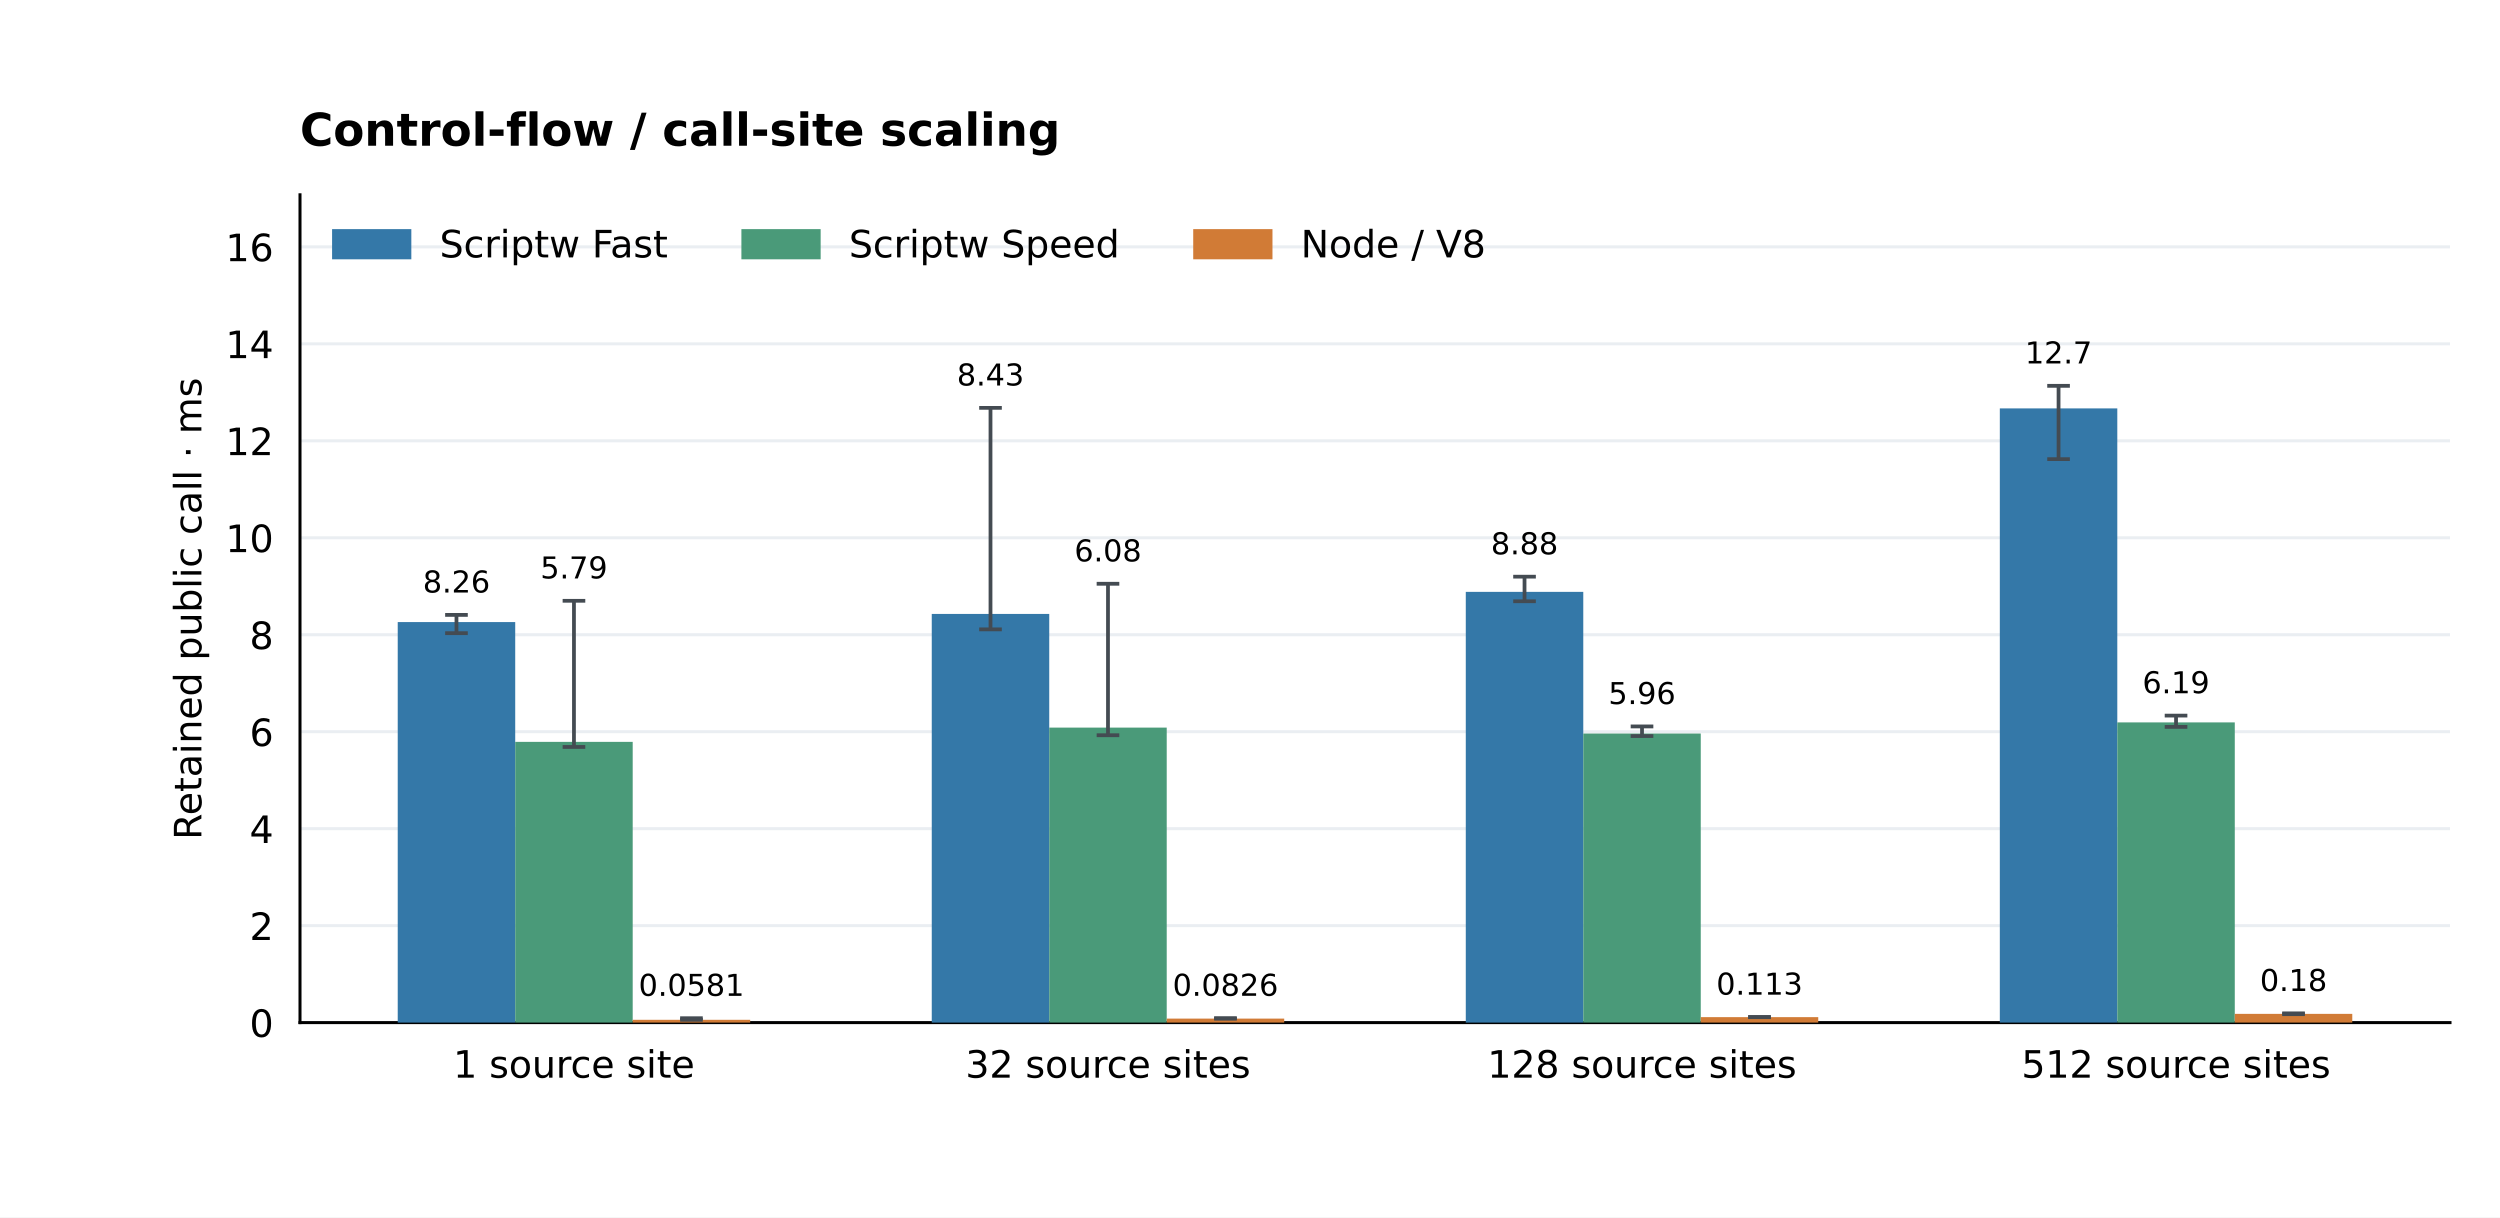
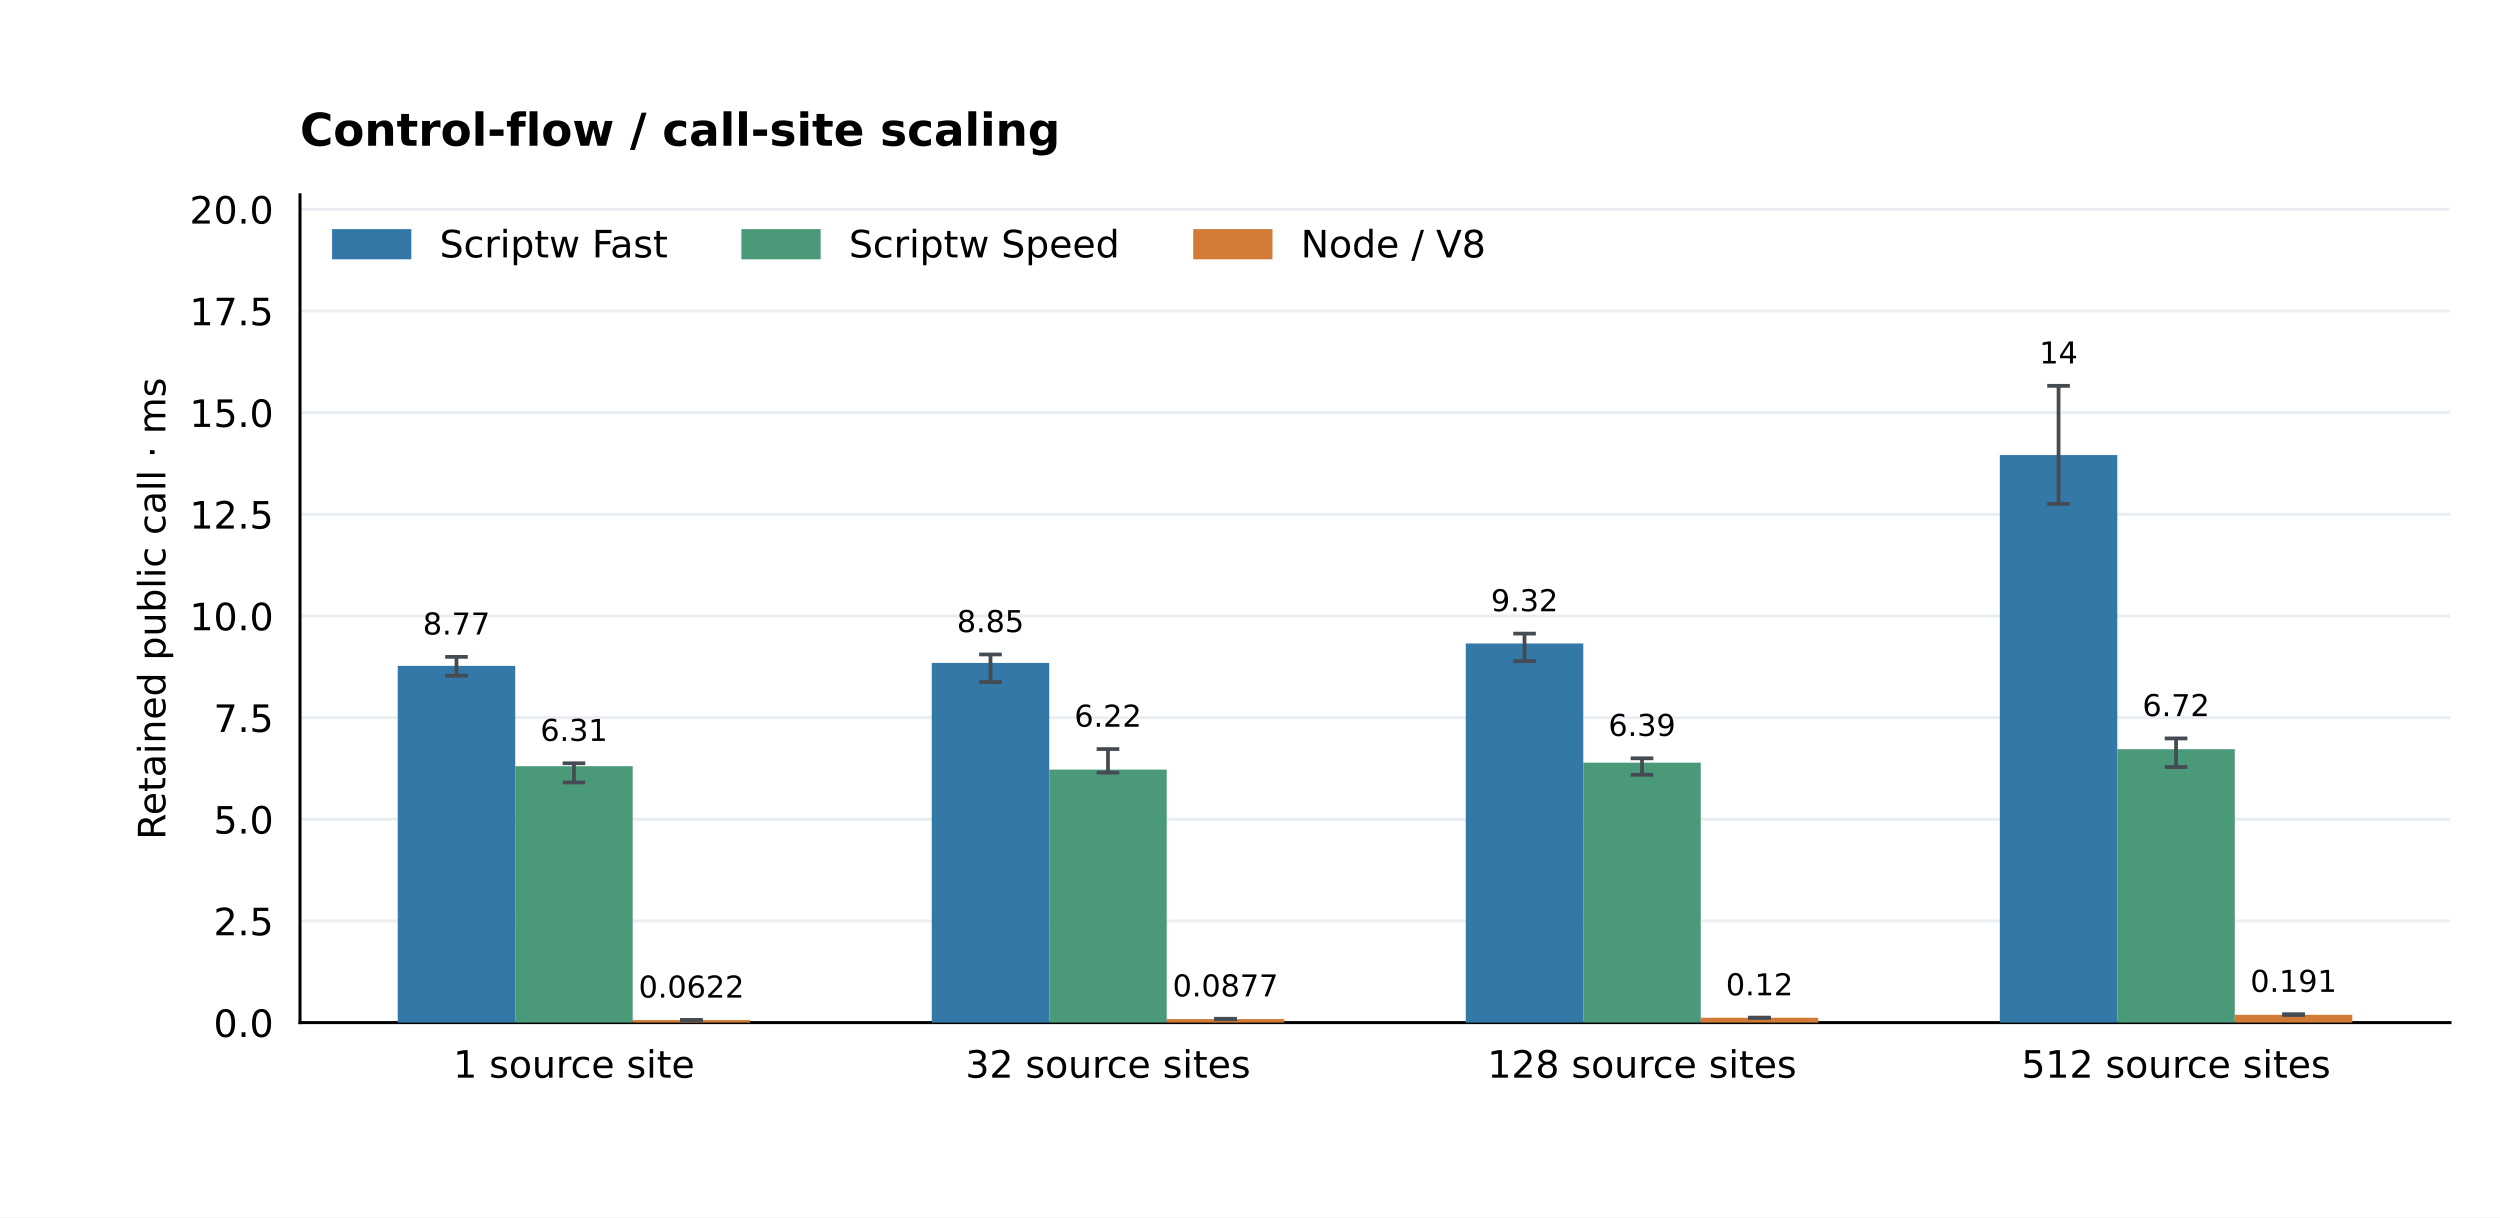
<svg xmlns="http://www.w3.org/2000/svg" xmlns:xlink="http://www.w3.org/1999/xlink" width="662.4pt" height="322.56pt" viewBox="0 0 662.4 322.56" version="1.1">
  <defs>
    <style type="text/css">*{stroke-linejoin: round; stroke-linecap: butt}</style>
  </defs>
  <g id="figure_1">
    <g id="patch_1">
      <path d="M 0 322.56 L 662.4 322.56 L 662.4 0 L 0 0 z " style="fill: #ffffff" />
    </g>
    <g id="axes_1">
      <g id="patch_2">
        <path d="M 79.488 270.95 L 649.152 270.95 L 649.152 51.61 L 79.488 51.61 z " style="fill: #ffffff" />
      </g>
      <g id="matplotlib.axis_1">
        <g id="xtick_1">
          <g id="line2d_1" />
          <g id="text_1">
            <text style="font-size: 10px; font-family: 'DejaVu Sans'; text-anchor: middle" x="152.076" y="285.549" transform="rotate(-0 152.0756 285.5488)">1 source site</text>
          </g>
        </g>
        <g id="xtick_2">
          <g id="line2d_2" />
          <g id="text_2">
            <text style="font-size: 10px; font-family: 'DejaVu Sans'; text-anchor: middle" x="293.572" y="285.549" transform="rotate(-0 293.5719 285.5488)">32 source sites</text>
          </g>
        </g>
        <g id="xtick_3">
          <g id="line2d_3" />
          <g id="text_3">
            <text style="font-size: 10px; font-family: 'DejaVu Sans'; text-anchor: middle" x="435.068" y="285.549" transform="rotate(-0 435.0681 285.5488)">128 source sites</text>
          </g>
        </g>
        <g id="xtick_4">
          <g id="line2d_4" />
          <g id="text_4">
            <text style="font-size: 10px; font-family: 'DejaVu Sans'; text-anchor: middle" x="576.564" y="285.549" transform="rotate(-0 576.5644 285.5488)">512 source sites</text>
          </g>
        </g>
      </g>
      <g id="matplotlib.axis_2">
        <g id="ytick_1">
          <g id="line2d_5">
            <path d="M 79.488 270.95 L 649.152 270.95 " clip-path="url(#p9133a83681)" style="fill: none; stroke: #eaeef2; stroke-width: 0.8; stroke-linecap: square" />
          </g>
          <g id="line2d_6" />
          <g id="text_5">
-             <text style="font-size: 10px; font-family: 'DejaVu Sans'; text-anchor: end" x="72.488" y="274.749" transform="rotate(-0 72.488 274.7492)">0</text>
+             <text style="font-size: 10px; font-family: 'DejaVu Sans'; text-anchor: end" x="72.488" y="274.749" transform="rotate(-0 72.488 274.7492)">0.0</text>
          </g>
        </g>
        <g id="ytick_2">
          <g id="line2d_7">
-             <path d="M 79.488 245.258 L 649.152 245.258 " clip-path="url(#p9133a83681)" style="fill: none; stroke: #eaeef2; stroke-width: 0.8; stroke-linecap: square" />
+             <path d="M 79.488 244.013 L 649.152 244.013 " clip-path="url(#p9133a83681)" style="fill: none; stroke: #eaeef2; stroke-width: 0.8; stroke-linecap: square" />
          </g>
          <g id="line2d_8" />
          <g id="text_6">
-             <text style="font-size: 10px; font-family: 'DejaVu Sans'; text-anchor: end" x="72.488" y="249.057" transform="rotate(-0 72.488 249.0567)">2</text>
+             <text style="font-size: 10px; font-family: 'DejaVu Sans'; text-anchor: end" x="72.488" y="247.812" transform="rotate(-0 72.488 247.812)">2.5</text>
          </g>
        </g>
        <g id="ytick_3">
          <g id="line2d_9">
-             <path d="M 79.488 219.565 L 649.152 219.565 " clip-path="url(#p9133a83681)" style="fill: none; stroke: #eaeef2; stroke-width: 0.8; stroke-linecap: square" />
+             <path d="M 79.488 217.076 L 649.152 217.076 " clip-path="url(#p9133a83681)" style="fill: none; stroke: #eaeef2; stroke-width: 0.8; stroke-linecap: square" />
          </g>
          <g id="line2d_10" />
          <g id="text_7">
-             <text style="font-size: 10px; font-family: 'DejaVu Sans'; text-anchor: end" x="72.488" y="223.364" transform="rotate(-0 72.488 223.3641)">4</text>
+             <text style="font-size: 10px; font-family: 'DejaVu Sans'; text-anchor: end" x="72.488" y="220.875" transform="rotate(-0 72.488 220.8748)">5.0</text>
          </g>
        </g>
        <g id="ytick_4">
          <g id="line2d_11">
-             <path d="M 79.488 193.873 L 649.152 193.873 " clip-path="url(#p9133a83681)" style="fill: none; stroke: #eaeef2; stroke-width: 0.8; stroke-linecap: square" />
+             <path d="M 79.488 190.139 L 649.152 190.139 " clip-path="url(#p9133a83681)" style="fill: none; stroke: #eaeef2; stroke-width: 0.8; stroke-linecap: square" />
          </g>
          <g id="line2d_12" />
          <g id="text_8">
-             <text style="font-size: 10px; font-family: 'DejaVu Sans'; text-anchor: end" x="72.488" y="197.672" transform="rotate(-0 72.488 197.6716)">6</text>
+             <text style="font-size: 10px; font-family: 'DejaVu Sans'; text-anchor: end" x="72.488" y="193.938" transform="rotate(-0 72.488 193.9376)">7.5</text>
          </g>
        </g>
        <g id="ytick_5">
          <g id="line2d_13">
-             <path d="M 79.488 168.18 L 649.152 168.18 " clip-path="url(#p9133a83681)" style="fill: none; stroke: #eaeef2; stroke-width: 0.8; stroke-linecap: square" />
+             <path d="M 79.488 163.202 L 649.152 163.202 " clip-path="url(#p9133a83681)" style="fill: none; stroke: #eaeef2; stroke-width: 0.8; stroke-linecap: square" />
          </g>
          <g id="line2d_14" />
          <g id="text_9">
-             <text style="font-size: 10px; font-family: 'DejaVu Sans'; text-anchor: end" x="72.488" y="171.979" transform="rotate(-0 72.488 171.979)">8</text>
+             <text style="font-size: 10px; font-family: 'DejaVu Sans'; text-anchor: end" x="72.488" y="167" transform="rotate(-0 72.488 167.0004)">10.0</text>
          </g>
        </g>
        <g id="ytick_6">
          <g id="line2d_15">
-             <path d="M 79.488 142.488 L 649.152 142.488 " clip-path="url(#p9133a83681)" style="fill: none; stroke: #eaeef2; stroke-width: 0.8; stroke-linecap: square" />
+             <path d="M 79.488 136.264 L 649.152 136.264 " clip-path="url(#p9133a83681)" style="fill: none; stroke: #eaeef2; stroke-width: 0.8; stroke-linecap: square" />
          </g>
          <g id="line2d_16" />
          <g id="text_10">
-             <text style="font-size: 10px; font-family: 'DejaVu Sans'; text-anchor: end" x="72.488" y="146.286" transform="rotate(-0 72.488 146.2865)">10</text>
+             <text style="font-size: 10px; font-family: 'DejaVu Sans'; text-anchor: end" x="72.488" y="140.063" transform="rotate(-0 72.488 140.0631)">12.5</text>
          </g>
        </g>
        <g id="ytick_7">
          <g id="line2d_17">
-             <path d="M 79.488 116.795 L 649.152 116.795 " clip-path="url(#p9133a83681)" style="fill: none; stroke: #eaeef2; stroke-width: 0.8; stroke-linecap: square" />
+             <path d="M 79.488 109.327 L 649.152 109.327 " clip-path="url(#p9133a83681)" style="fill: none; stroke: #eaeef2; stroke-width: 0.8; stroke-linecap: square" />
          </g>
          <g id="line2d_18" />
          <g id="text_11">
-             <text style="font-size: 10px; font-family: 'DejaVu Sans'; text-anchor: end" x="72.488" y="120.594" transform="rotate(-0 72.488 120.5939)">12</text>
+             <text style="font-size: 10px; font-family: 'DejaVu Sans'; text-anchor: end" x="72.488" y="113.126" transform="rotate(-0 72.488 113.1259)">15.0</text>
          </g>
        </g>
        <g id="ytick_8">
          <g id="line2d_19">
-             <path d="M 79.488 91.103 L 649.152 91.103 " clip-path="url(#p9133a83681)" style="fill: none; stroke: #eaeef2; stroke-width: 0.8; stroke-linecap: square" />
+             <path d="M 79.488 82.39 L 649.152 82.39 " clip-path="url(#p9133a83681)" style="fill: none; stroke: #eaeef2; stroke-width: 0.8; stroke-linecap: square" />
          </g>
          <g id="line2d_20" />
          <g id="text_12">
-             <text style="font-size: 10px; font-family: 'DejaVu Sans'; text-anchor: end" x="72.488" y="94.901" transform="rotate(-0 72.488 94.90137)">14</text>
+             <text style="font-size: 10px; font-family: 'DejaVu Sans'; text-anchor: end" x="72.488" y="86.189" transform="rotate(-0 72.488 86.18871)">17.5</text>
          </g>
        </g>
        <g id="ytick_9">
          <g id="line2d_21">
-             <path d="M 79.488 65.41 L 649.152 65.41 " clip-path="url(#p9133a83681)" style="fill: none; stroke: #eaeef2; stroke-width: 0.8; stroke-linecap: square" />
+             <path d="M 79.488 55.453 L 649.152 55.453 " clip-path="url(#p9133a83681)" style="fill: none; stroke: #eaeef2; stroke-width: 0.8; stroke-linecap: square" />
          </g>
          <g id="line2d_22" />
          <g id="text_13">
-             <text style="font-size: 10px; font-family: 'DejaVu Sans'; text-anchor: end" x="72.488" y="69.209" transform="rotate(-0 72.488 69.20882)">16</text>
+             <text style="font-size: 10px; font-family: 'DejaVu Sans'; text-anchor: end" x="72.488" y="59.251" transform="rotate(-0 72.488 59.25149)">20.0</text>
          </g>
        </g>
        <g id="text_14">
-           <text style="font-size: 10px; font-family: 'DejaVu Sans'; text-anchor: middle" x="53.361" y="161.28" transform="rotate(-90 53.36066 161.28)">Retained public call · ms</text>
+           <text style="font-size: 10px; font-family: 'DejaVu Sans'; text-anchor: middle" x="43.82" y="161.28" transform="rotate(-90 43.82003 161.28)">Retained public call · ms</text>
        </g>
      </g>
      <g id="patch_3">
        <path d="M 79.488 270.95 L 79.488 51.61 " style="fill: none; stroke: #000000; stroke-width: 0.8; stroke-linejoin: miter; stroke-linecap: square" />
      </g>
      <g id="patch_4">
        <path d="M 79.488 270.95 L 649.152 270.95 " style="fill: none; stroke: #000000; stroke-width: 0.8; stroke-linejoin: miter; stroke-linecap: square" />
      </g>
      <g id="patch_5">
-         <path d="M 105.382 270.95 L 136.511 270.95 L 136.511 164.83 L 105.382 164.83 z " clip-path="url(#p9133a83681)" style="fill: #3478a8" />
+         <path d="M 105.382 270.95 L 136.511 270.95 L 136.511 176.432 L 105.382 176.432 z " clip-path="url(#p9133a83681)" style="fill: #3478a8" />
      </g>
      <g id="text_15">
-         <text style="font-size: 8px; font-family: 'DejaVu Sans'; text-anchor: middle" x="120.946" y="156.997" transform="rotate(-0 120.9464 156.9967)">8.26</text>
+         <text style="font-size: 8px; font-family: 'DejaVu Sans'; text-anchor: middle" x="120.946" y="168.124" transform="rotate(-0 120.9464 168.1245)">8.77</text>
      </g>
      <g id="patch_6">
-         <path d="M 246.878 270.95 L 278.007 270.95 L 278.007 162.669 L 246.878 162.669 z " clip-path="url(#p9133a83681)" style="fill: #3478a8" />
+         <path d="M 246.878 270.95 L 278.007 270.95 L 278.007 175.644 L 246.878 175.644 z " clip-path="url(#p9133a83681)" style="fill: #3478a8" />
      </g>
      <g id="text_16">
-         <text style="font-size: 8px; font-family: 'DejaVu Sans'; text-anchor: middle" x="262.443" y="102.143" transform="rotate(-0 262.4427 102.1429)">8.43</text>
+         <text style="font-size: 8px; font-family: 'DejaVu Sans'; text-anchor: middle" x="262.443" y="167.486" transform="rotate(-0 262.4427 167.4861)">8.85</text>
      </g>
      <g id="patch_7">
-         <path d="M 388.374 270.95 L 419.504 270.95 L 419.504 156.823 L 388.374 156.823 z " clip-path="url(#p9133a83681)" style="fill: #3478a8" />
+         <path d="M 388.374 270.95 L 419.504 270.95 L 419.504 170.497 L 388.374 170.497 z " clip-path="url(#p9133a83681)" style="fill: #3478a8" />
      </g>
      <g id="text_17">
-         <text style="font-size: 8px; font-family: 'DejaVu Sans'; text-anchor: middle" x="403.939" y="146.871" transform="rotate(-0 403.939 146.8713)">8.88</text>
+         <text style="font-size: 8px; font-family: 'DejaVu Sans'; text-anchor: middle" x="403.939" y="161.956" transform="rotate(-0 403.939 161.956)">9.32</text>
      </g>
      <g id="patch_8">
-         <path d="M 529.871 270.95 L 561 270.95 L 561 108.201 L 529.871 108.201 z " clip-path="url(#p9133a83681)" style="fill: #3478a8" />
+         <path d="M 529.871 270.95 L 561 270.95 L 561 120.58 L 529.871 120.58 z " clip-path="url(#p9133a83681)" style="fill: #3478a8" />
      </g>
      <g id="text_18">
-         <text style="font-size: 8px; font-family: 'DejaVu Sans'; text-anchor: middle" x="545.435" y="96.305" transform="rotate(-0 545.4352 96.30483)">12.7</text>
+         <text style="font-size: 8px; font-family: 'DejaVu Sans'; text-anchor: middle" x="545.435" y="96.305" transform="rotate(-0 545.4352 96.30483)">14</text>
      </g>
      <g id="patch_9">
-         <path d="M 136.511 270.95 L 167.64 270.95 L 167.64 196.573 L 136.511 196.573 z " clip-path="url(#p9133a83681)" style="fill: #4a9a79" />
+         <path d="M 136.511 270.95 L 167.64 270.95 L 167.64 203.008 L 136.511 203.008 z " clip-path="url(#p9133a83681)" style="fill: #4a9a79" />
      </g>
      <g id="text_19">
-         <text style="font-size: 8px; font-family: 'DejaVu Sans'; text-anchor: middle" x="152.076" y="153.263" transform="rotate(-0 152.0756 153.2632)">5.79</text>
+         <text style="font-size: 8px; font-family: 'DejaVu Sans'; text-anchor: middle" x="152.076" y="196.311" transform="rotate(-0 152.0756 196.3106)">6.31</text>
      </g>
      <g id="patch_10">
-         <path d="M 278.007 270.95 L 309.136 270.95 L 309.136 192.792 L 278.007 192.792 z " clip-path="url(#p9133a83681)" style="fill: #4a9a79" />
+         <path d="M 278.007 270.95 L 309.136 270.95 L 309.136 203.908 L 278.007 203.908 z " clip-path="url(#p9133a83681)" style="fill: #4a9a79" />
      </g>
      <g id="text_20">
-         <text style="font-size: 8px; font-family: 'DejaVu Sans'; text-anchor: middle" x="293.572" y="148.754" transform="rotate(-0 293.5719 148.7539)">6.08</text>
+         <text style="font-size: 8px; font-family: 'DejaVu Sans'; text-anchor: middle" x="293.572" y="192.548" transform="rotate(-0 293.5719 192.5479)">6.22</text>
      </g>
      <g id="patch_11">
-         <path d="M 419.504 270.95 L 450.633 270.95 L 450.633 194.354 L 419.504 194.354 z " clip-path="url(#p9133a83681)" style="fill: #4a9a79" />
+         <path d="M 419.504 270.95 L 450.633 270.95 L 450.633 202.079 L 419.504 202.079 z " clip-path="url(#p9133a83681)" style="fill: #4a9a79" />
      </g>
      <g id="text_21">
-         <text style="font-size: 8px; font-family: 'DejaVu Sans'; text-anchor: middle" x="435.068" y="186.556" transform="rotate(-0 435.0681 186.5559)">5.96</text>
+         <text style="font-size: 8px; font-family: 'DejaVu Sans'; text-anchor: middle" x="435.068" y="194.998" transform="rotate(-0 435.0681 194.9978)">6.39</text>
      </g>
      <g id="patch_12">
-         <path d="M 561 270.95 L 592.129 270.95 L 592.129 191.408 L 561 191.408 z " clip-path="url(#p9133a83681)" style="fill: #4a9a79" />
+         <path d="M 561 270.95 L 592.129 270.95 L 592.129 198.514 L 561 198.514 z " clip-path="url(#p9133a83681)" style="fill: #4a9a79" />
      </g>
      <g id="text_22">
-         <text style="font-size: 8px; font-family: 'DejaVu Sans'; text-anchor: middle" x="576.564" y="183.682" transform="rotate(-0 576.5644 183.6823)">6.19</text>
+         <text style="font-size: 8px; font-family: 'DejaVu Sans'; text-anchor: middle" x="576.564" y="189.739" transform="rotate(-0 576.5644 189.739)">6.72</text>
      </g>
      <g id="patch_13">
-         <path d="M 167.64 270.95 L 198.769 270.95 L 198.769 270.204 L 167.64 270.204 z " clip-path="url(#p9133a83681)" style="fill: #d17b36" />
+         <path d="M 167.64 270.95 L 198.769 270.95 L 198.769 270.28 L 167.64 270.28 z " clip-path="url(#p9133a83681)" style="fill: #d17b36" />
      </g>
      <g id="text_23">
-         <text style="font-size: 8px; font-family: 'DejaVu Sans'; text-anchor: middle" x="183.205" y="263.86" transform="rotate(-0 183.2048 263.8597)">0.0581</text>
+         <text style="font-size: 8px; font-family: 'DejaVu Sans'; text-anchor: middle" x="183.205" y="264.32" transform="rotate(-0 183.2048 264.3196)">0.0622</text>
      </g>
      <g id="patch_14">
-         <path d="M 309.136 270.95 L 340.266 270.95 L 340.266 269.889 L 309.136 269.889 z " clip-path="url(#p9133a83681)" style="fill: #d17b36" />
+         <path d="M 309.136 270.95 L 340.266 270.95 L 340.266 270.005 L 309.136 270.005 z " clip-path="url(#p9133a83681)" style="fill: #d17b36" />
      </g>
      <g id="text_24">
-         <text style="font-size: 8px; font-family: 'DejaVu Sans'; text-anchor: middle" x="324.701" y="263.844" transform="rotate(-0 324.701 263.844)">0.0826</text>
+         <text style="font-size: 8px; font-family: 'DejaVu Sans'; text-anchor: middle" x="324.701" y="264.013" transform="rotate(-0 324.701 264.0126)">0.0877</text>
      </g>
      <g id="patch_15">
-         <path d="M 450.633 270.95 L 481.762 270.95 L 481.762 269.493 L 450.633 269.493 z " clip-path="url(#p9133a83681)" style="fill: #d17b36" />
+         <path d="M 450.633 270.95 L 481.762 270.95 L 481.762 269.663 L 450.633 269.663 z " clip-path="url(#p9133a83681)" style="fill: #d17b36" />
      </g>
      <g id="text_25">
-         <text style="font-size: 8px; font-family: 'DejaVu Sans'; text-anchor: middle" x="466.197" y="263.542" transform="rotate(-0 466.1973 263.5421)">0.113</text>
+         <text style="font-size: 8px; font-family: 'DejaVu Sans'; text-anchor: middle" x="466.197" y="263.713" transform="rotate(-0 466.1973 263.7134)">0.12</text>
      </g>
      <g id="patch_16">
-         <path d="M 592.129 270.95 L 623.258 270.95 L 623.258 268.635 L 592.129 268.635 z " clip-path="url(#p9133a83681)" style="fill: #d17b36" />
+         <path d="M 592.129 270.95 L 623.258 270.95 L 623.258 268.889 L 592.129 268.889 z " clip-path="url(#p9133a83681)" style="fill: #d17b36" />
      </g>
      <g id="text_26">
-         <text style="font-size: 8px; font-family: 'DejaVu Sans'; text-anchor: middle" x="607.694" y="262.582" transform="rotate(-0 607.6936 262.5823)">0.18</text>
+         <text style="font-size: 8px; font-family: 'DejaVu Sans'; text-anchor: middle" x="607.694" y="262.809" transform="rotate(-0 607.6936 262.8089)">0.191</text>
      </g>
      <g id="text_27">
        <text style="font-weight: 700; font-size: 12px; font-family: 'DejaVu Sans'; text-anchor: start" x="79.488" y="38.61" transform="rotate(-0 79.488 38.6096)">Control-flow / call-site scaling</text>
      </g>
      <g id="LineCollection_1">
-         <path d="M 120.946 167.761 L 120.946 162.919 " clip-path="url(#p9133a83681)" style="fill: none; stroke: #444b52" />
+         <path d="M 120.946 179.035 L 120.946 174.046 " clip-path="url(#p9133a83681)" style="fill: none; stroke: #444b52" />
      </g>
      <g id="line2d_23">
        <defs>
          <path id="m7a061bc9fe" d="M 3 0 L -3 -0 " style="stroke: #444b52" />
        </defs>
        <g clip-path="url(#p9133a83681)">
-           <use xlink:href="#m7a061bc9fe" x="120.946" y="167.761" style="fill: #1f77b4; stroke: #444b52" />
+           <use xlink:href="#m7a061bc9fe" x="120.946" y="179.035" style="fill: #1f77b4; stroke: #444b52" />
        </g>
      </g>
      <g id="line2d_24">
        <g clip-path="url(#p9133a83681)">
-           <use xlink:href="#m7a061bc9fe" x="120.946" y="162.919" style="fill: #1f77b4; stroke: #444b52" />
+           <use xlink:href="#m7a061bc9fe" x="120.946" y="174.046" style="fill: #1f77b4; stroke: #444b52" />
        </g>
      </g>
      <g id="LineCollection_2">
-         <path d="M 262.443 166.758 L 262.443 108.065 " clip-path="url(#p9133a83681)" style="fill: none; stroke: #444b52" />
+         <path d="M 262.443 180.739 L 262.443 173.408 " clip-path="url(#p9133a83681)" style="fill: none; stroke: #444b52" />
      </g>
      <g id="line2d_25">
        <g clip-path="url(#p9133a83681)">
-           <use xlink:href="#m7a061bc9fe" x="262.443" y="166.758" style="fill: #1f77b4; stroke: #444b52" />
+           <use xlink:href="#m7a061bc9fe" x="262.443" y="180.739" style="fill: #1f77b4; stroke: #444b52" />
        </g>
      </g>
      <g id="line2d_26">
        <g clip-path="url(#p9133a83681)">
-           <use xlink:href="#m7a061bc9fe" x="262.443" y="108.065" style="fill: #1f77b4; stroke: #444b52" />
+           <use xlink:href="#m7a061bc9fe" x="262.443" y="173.408" style="fill: #1f77b4; stroke: #444b52" />
        </g>
      </g>
      <g id="LineCollection_3">
-         <path d="M 403.939 159.31 L 403.939 152.793 " clip-path="url(#p9133a83681)" style="fill: none; stroke: #444b52" />
+         <path d="M 403.939 175.183 L 403.939 167.878 " clip-path="url(#p9133a83681)" style="fill: none; stroke: #444b52" />
      </g>
      <g id="line2d_27">
        <g clip-path="url(#p9133a83681)">
-           <use xlink:href="#m7a061bc9fe" x="403.939" y="159.31" style="fill: #1f77b4; stroke: #444b52" />
+           <use xlink:href="#m7a061bc9fe" x="403.939" y="175.183" style="fill: #1f77b4; stroke: #444b52" />
        </g>
      </g>
      <g id="line2d_28">
        <g clip-path="url(#p9133a83681)">
-           <use xlink:href="#m7a061bc9fe" x="403.939" y="152.793" style="fill: #1f77b4; stroke: #444b52" />
+           <use xlink:href="#m7a061bc9fe" x="403.939" y="167.878" style="fill: #1f77b4; stroke: #444b52" />
        </g>
      </g>
      <g id="LineCollection_4">
-         <path d="M 545.435 121.654 L 545.435 102.227 " clip-path="url(#p9133a83681)" style="fill: none; stroke: #444b52" />
+         <path d="M 545.435 133.507 L 545.435 102.227 " clip-path="url(#p9133a83681)" style="fill: none; stroke: #444b52" />
      </g>
      <g id="line2d_29">
        <g clip-path="url(#p9133a83681)">
-           <use xlink:href="#m7a061bc9fe" x="545.435" y="121.654" style="fill: #1f77b4; stroke: #444b52" />
+           <use xlink:href="#m7a061bc9fe" x="545.435" y="133.507" style="fill: #1f77b4; stroke: #444b52" />
        </g>
      </g>
      <g id="line2d_30">
        <g clip-path="url(#p9133a83681)">
          <use xlink:href="#m7a061bc9fe" x="545.435" y="102.227" style="fill: #1f77b4; stroke: #444b52" />
        </g>
      </g>
      <g id="LineCollection_5">
-         <path d="M 152.076 197.912 L 152.076 159.185 " clip-path="url(#p9133a83681)" style="fill: none; stroke: #444b52" />
+         <path d="M 152.076 207.308 L 152.076 202.233 " clip-path="url(#p9133a83681)" style="fill: none; stroke: #444b52" />
      </g>
      <g id="line2d_31">
        <g clip-path="url(#p9133a83681)">
-           <use xlink:href="#m7a061bc9fe" x="152.076" y="197.912" style="fill: #1f77b4; stroke: #444b52" />
+           <use xlink:href="#m7a061bc9fe" x="152.076" y="207.308" style="fill: #1f77b4; stroke: #444b52" />
        </g>
      </g>
      <g id="line2d_32">
        <g clip-path="url(#p9133a83681)">
-           <use xlink:href="#m7a061bc9fe" x="152.076" y="159.185" style="fill: #1f77b4; stroke: #444b52" />
+           <use xlink:href="#m7a061bc9fe" x="152.076" y="202.233" style="fill: #1f77b4; stroke: #444b52" />
        </g>
      </g>
      <g id="LineCollection_6">
-         <path d="M 293.572 194.806 L 293.572 154.676 " clip-path="url(#p9133a83681)" style="fill: none; stroke: #444b52" />
+         <path d="M 293.572 204.718 L 293.572 198.47 " clip-path="url(#p9133a83681)" style="fill: none; stroke: #444b52" />
      </g>
      <g id="line2d_33">
        <g clip-path="url(#p9133a83681)">
-           <use xlink:href="#m7a061bc9fe" x="293.572" y="194.806" style="fill: #1f77b4; stroke: #444b52" />
+           <use xlink:href="#m7a061bc9fe" x="293.572" y="204.718" style="fill: #1f77b4; stroke: #444b52" />
        </g>
      </g>
      <g id="line2d_34">
        <g clip-path="url(#p9133a83681)">
-           <use xlink:href="#m7a061bc9fe" x="293.572" y="154.676" style="fill: #1f77b4; stroke: #444b52" />
+           <use xlink:href="#m7a061bc9fe" x="293.572" y="198.47" style="fill: #1f77b4; stroke: #444b52" />
        </g>
      </g>
      <g id="LineCollection_7">
-         <path d="M 435.068 195.026 L 435.068 192.478 " clip-path="url(#p9133a83681)" style="fill: none; stroke: #444b52" />
+         <path d="M 435.068 205.291 L 435.068 200.92 " clip-path="url(#p9133a83681)" style="fill: none; stroke: #444b52" />
      </g>
      <g id="line2d_35">
        <g clip-path="url(#p9133a83681)">
-           <use xlink:href="#m7a061bc9fe" x="435.068" y="195.026" style="fill: #1f77b4; stroke: #444b52" />
+           <use xlink:href="#m7a061bc9fe" x="435.068" y="205.291" style="fill: #1f77b4; stroke: #444b52" />
        </g>
      </g>
      <g id="line2d_36">
        <g clip-path="url(#p9133a83681)">
-           <use xlink:href="#m7a061bc9fe" x="435.068" y="192.478" style="fill: #1f77b4; stroke: #444b52" />
+           <use xlink:href="#m7a061bc9fe" x="435.068" y="200.92" style="fill: #1f77b4; stroke: #444b52" />
        </g>
      </g>
      <g id="LineCollection_8">
-         <path d="M 576.564 192.602 L 576.564 189.604 " clip-path="url(#p9133a83681)" style="fill: none; stroke: #444b52" />
+         <path d="M 576.564 203.231 L 576.564 195.661 " clip-path="url(#p9133a83681)" style="fill: none; stroke: #444b52" />
      </g>
      <g id="line2d_37">
        <g clip-path="url(#p9133a83681)">
-           <use xlink:href="#m7a061bc9fe" x="576.564" y="192.602" style="fill: #1f77b4; stroke: #444b52" />
+           <use xlink:href="#m7a061bc9fe" x="576.564" y="203.231" style="fill: #1f77b4; stroke: #444b52" />
        </g>
      </g>
      <g id="line2d_38">
        <g clip-path="url(#p9133a83681)">
-           <use xlink:href="#m7a061bc9fe" x="576.564" y="189.604" style="fill: #1f77b4; stroke: #444b52" />
+           <use xlink:href="#m7a061bc9fe" x="576.564" y="195.661" style="fill: #1f77b4; stroke: #444b52" />
        </g>
      </g>
      <g id="LineCollection_9">
-         <path d="M 183.205 270.218 L 183.205 269.782 " clip-path="url(#p9133a83681)" style="fill: none; stroke: #444b52" />
+         <path d="M 183.205 270.325 L 183.205 270.241 " clip-path="url(#p9133a83681)" style="fill: none; stroke: #444b52" />
      </g>
      <g id="line2d_39">
        <g clip-path="url(#p9133a83681)">
-           <use xlink:href="#m7a061bc9fe" x="183.205" y="270.218" style="fill: #1f77b4; stroke: #444b52" />
+           <use xlink:href="#m7a061bc9fe" x="183.205" y="270.325" style="fill: #1f77b4; stroke: #444b52" />
        </g>
      </g>
      <g id="line2d_40">
        <g clip-path="url(#p9133a83681)">
-           <use xlink:href="#m7a061bc9fe" x="183.205" y="269.782" style="fill: #1f77b4; stroke: #444b52" />
+           <use xlink:href="#m7a061bc9fe" x="183.205" y="270.241" style="fill: #1f77b4; stroke: #444b52" />
        </g>
      </g>
      <g id="LineCollection_10">
-         <path d="M 324.701 269.926 L 324.701 269.766 " clip-path="url(#p9133a83681)" style="fill: none; stroke: #444b52" />
+         <path d="M 324.701 270.049 L 324.701 269.934 " clip-path="url(#p9133a83681)" style="fill: none; stroke: #444b52" />
      </g>
      <g id="line2d_41">
        <g clip-path="url(#p9133a83681)">
-           <use xlink:href="#m7a061bc9fe" x="324.701" y="269.926" style="fill: #1f77b4; stroke: #444b52" />
+           <use xlink:href="#m7a061bc9fe" x="324.701" y="270.049" style="fill: #1f77b4; stroke: #444b52" />
        </g>
      </g>
      <g id="line2d_42">
        <g clip-path="url(#p9133a83681)">
-           <use xlink:href="#m7a061bc9fe" x="324.701" y="269.766" style="fill: #1f77b4; stroke: #444b52" />
+           <use xlink:href="#m7a061bc9fe" x="324.701" y="269.934" style="fill: #1f77b4; stroke: #444b52" />
        </g>
      </g>
      <g id="LineCollection_11">
-         <path d="M 466.197 269.512 L 466.197 269.464 " clip-path="url(#p9133a83681)" style="fill: none; stroke: #444b52" />
+         <path d="M 466.197 269.695 L 466.197 269.635 " clip-path="url(#p9133a83681)" style="fill: none; stroke: #444b52" />
      </g>
      <g id="line2d_43">
        <g clip-path="url(#p9133a83681)">
-           <use xlink:href="#m7a061bc9fe" x="466.197" y="269.512" style="fill: #1f77b4; stroke: #444b52" />
+           <use xlink:href="#m7a061bc9fe" x="466.197" y="269.695" style="fill: #1f77b4; stroke: #444b52" />
        </g>
      </g>
      <g id="line2d_44">
        <g clip-path="url(#p9133a83681)">
-           <use xlink:href="#m7a061bc9fe" x="466.197" y="269.464" style="fill: #1f77b4; stroke: #444b52" />
+           <use xlink:href="#m7a061bc9fe" x="466.197" y="269.635" style="fill: #1f77b4; stroke: #444b52" />
        </g>
      </g>
      <g id="LineCollection_12">
-         <path d="M 607.694 268.711 L 607.694 268.504 " clip-path="url(#p9133a83681)" style="fill: none; stroke: #444b52" />
+         <path d="M 607.694 268.932 L 607.694 268.731 " clip-path="url(#p9133a83681)" style="fill: none; stroke: #444b52" />
      </g>
      <g id="line2d_45">
        <g clip-path="url(#p9133a83681)">
-           <use xlink:href="#m7a061bc9fe" x="607.694" y="268.711" style="fill: #1f77b4; stroke: #444b52" />
+           <use xlink:href="#m7a061bc9fe" x="607.694" y="268.932" style="fill: #1f77b4; stroke: #444b52" />
        </g>
      </g>
      <g id="line2d_46">
        <g clip-path="url(#p9133a83681)">
-           <use xlink:href="#m7a061bc9fe" x="607.694" y="268.504" style="fill: #1f77b4; stroke: #444b52" />
+           <use xlink:href="#m7a061bc9fe" x="607.694" y="268.731" style="fill: #1f77b4; stroke: #444b52" />
        </g>
      </g>
      <g id="legend_1">
        <g id="patch_17">
          <path d="M 88.488 68.208 L 108.488 68.208 L 108.488 61.208 L 88.488 61.208 z " style="fill: #3478a8; stroke: #3478a8; stroke-linejoin: miter" />
        </g>
        <g id="text_28">
          <text style="font-size: 10px; font-family: 'DejaVu Sans'; text-anchor: start" x="116.488" y="68.208" transform="rotate(-0 116.488 68.20804)">Scriptw Fast</text>
        </g>
        <g id="patch_18">
          <path d="M 196.941 68.208 L 216.941 68.208 L 216.941 61.208 L 196.941 61.208 z " style="fill: #4a9a79; stroke: #4a9a79; stroke-linejoin: miter" />
        </g>
        <g id="text_29">
          <text style="font-size: 10px; font-family: 'DejaVu Sans'; text-anchor: start" x="224.941" y="68.208" transform="rotate(-0 224.9411 68.20804)">Scriptw Speed</text>
        </g>
        <g id="patch_19">
          <path d="M 316.654 68.208 L 336.654 68.208 L 336.654 61.208 L 316.654 61.208 z " style="fill: #d17b36; stroke: #d17b36; stroke-linejoin: miter" />
        </g>
        <g id="text_30">
          <text style="font-size: 10px; font-family: 'DejaVu Sans'; text-anchor: start" x="344.654" y="68.208" transform="rotate(-0 344.6536 68.20804)">Node / V8</text>
        </g>
      </g>
    </g>
  </g>
  <defs>
    <clipPath id="p9133a83681">
      <rect x="79.488" y="51.61" width="569.664" height="219.341" />
    </clipPath>
  </defs>
</svg>
